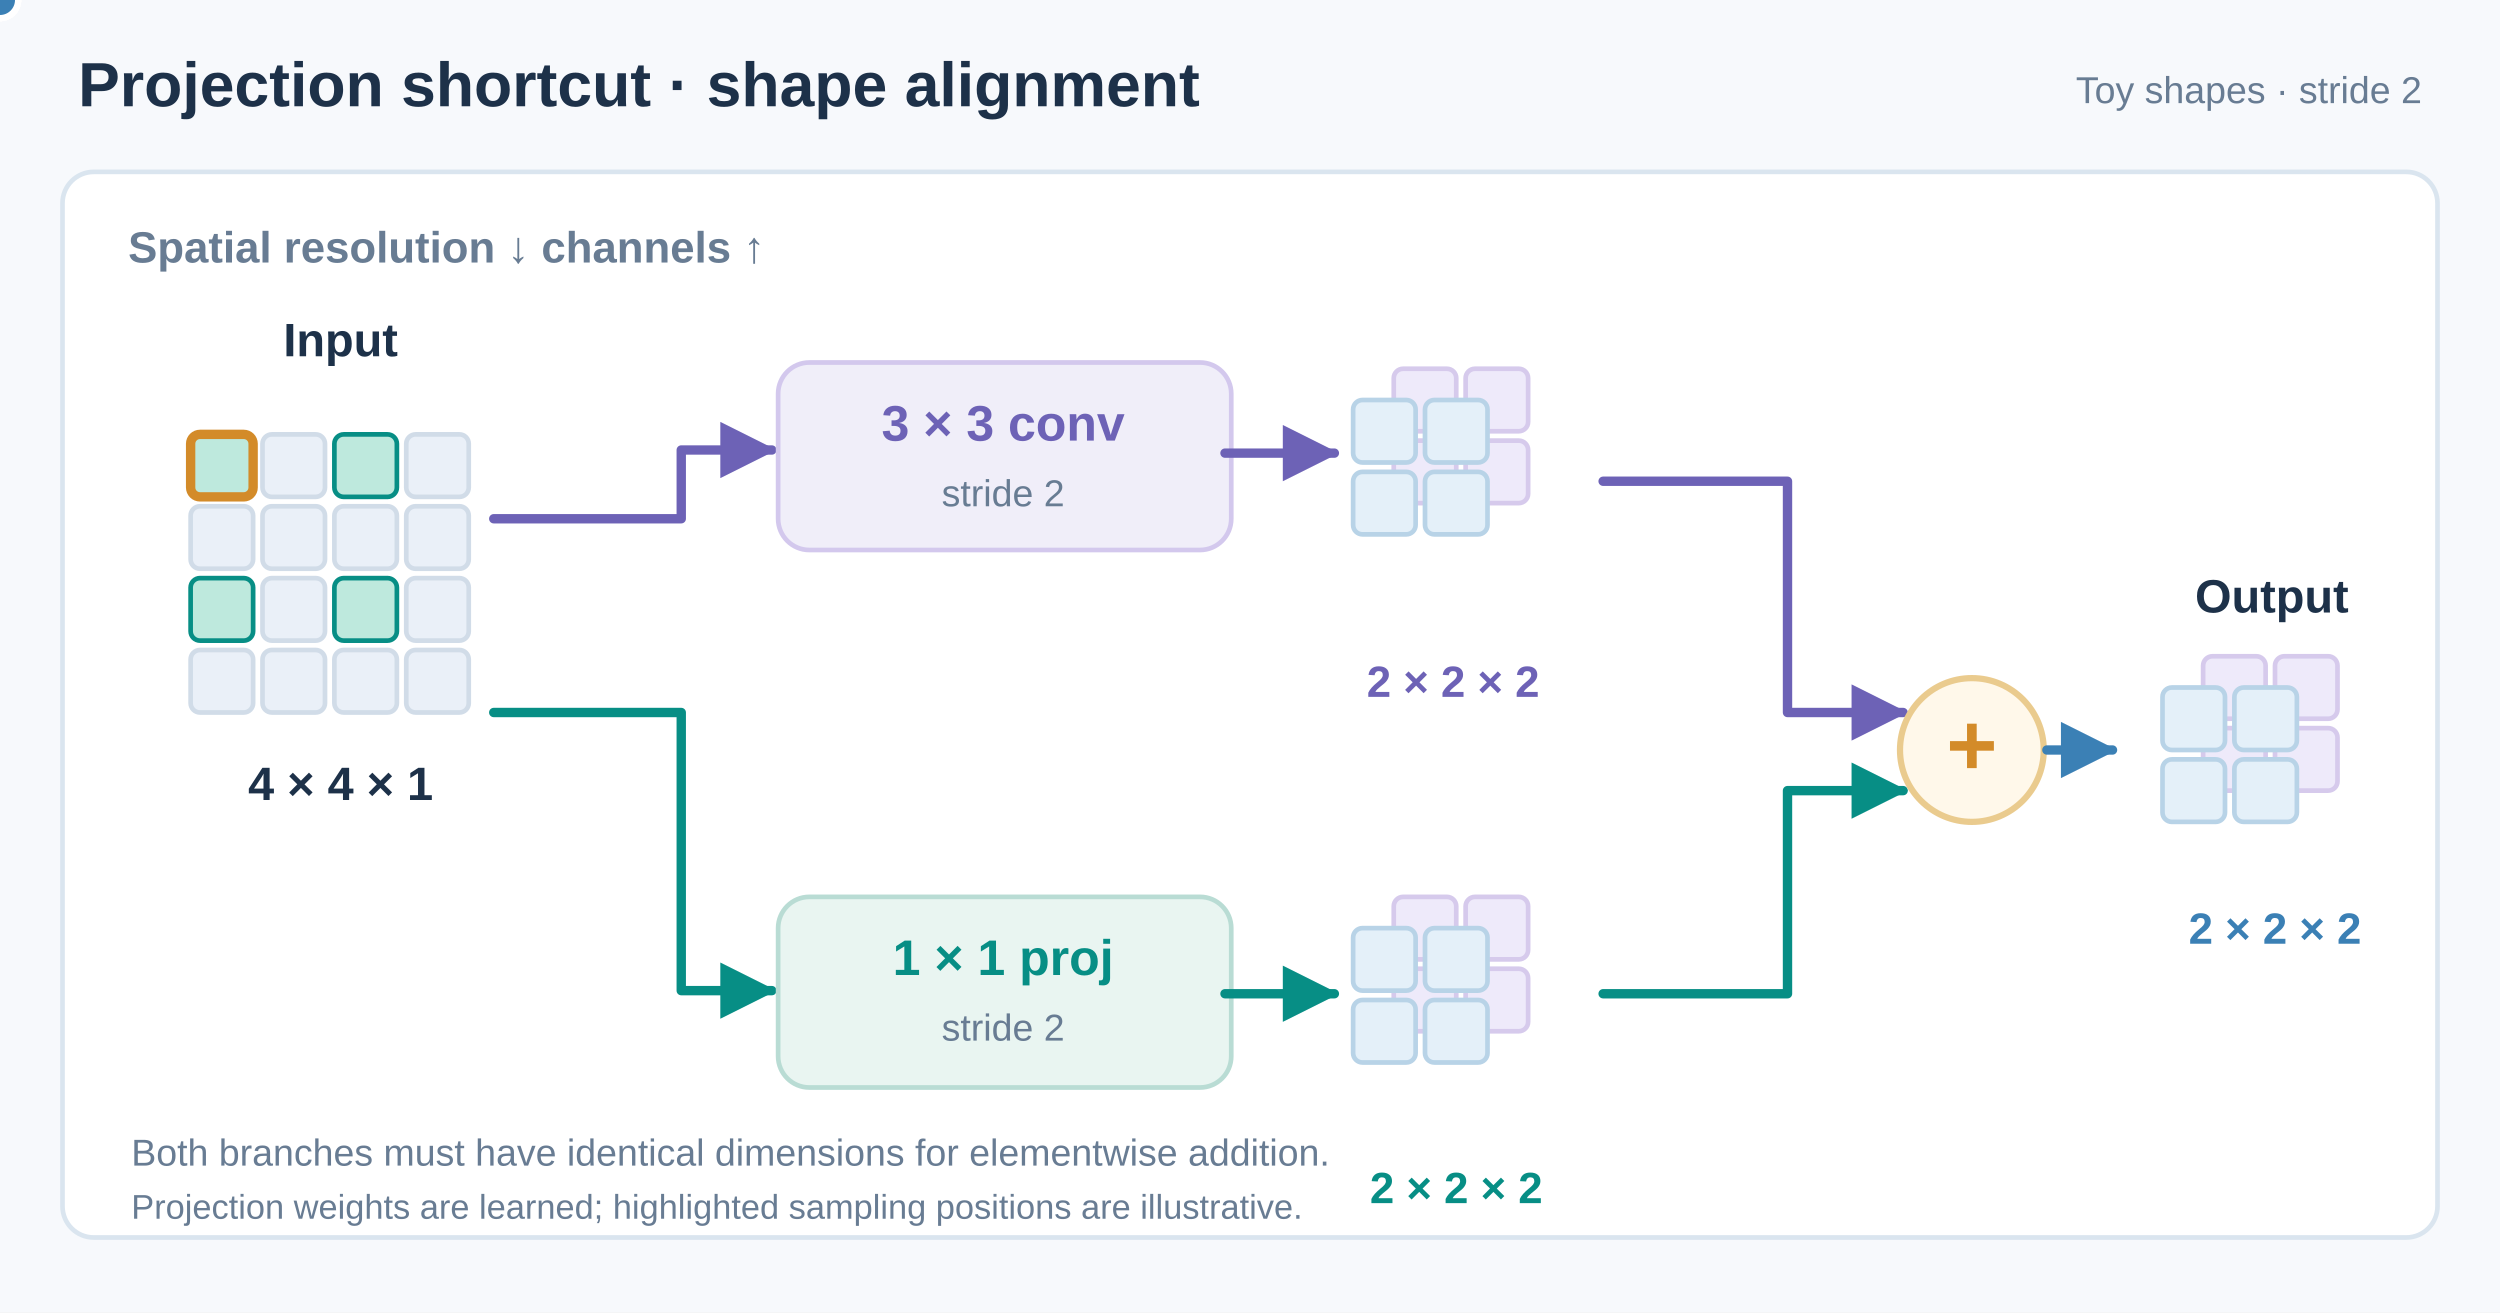
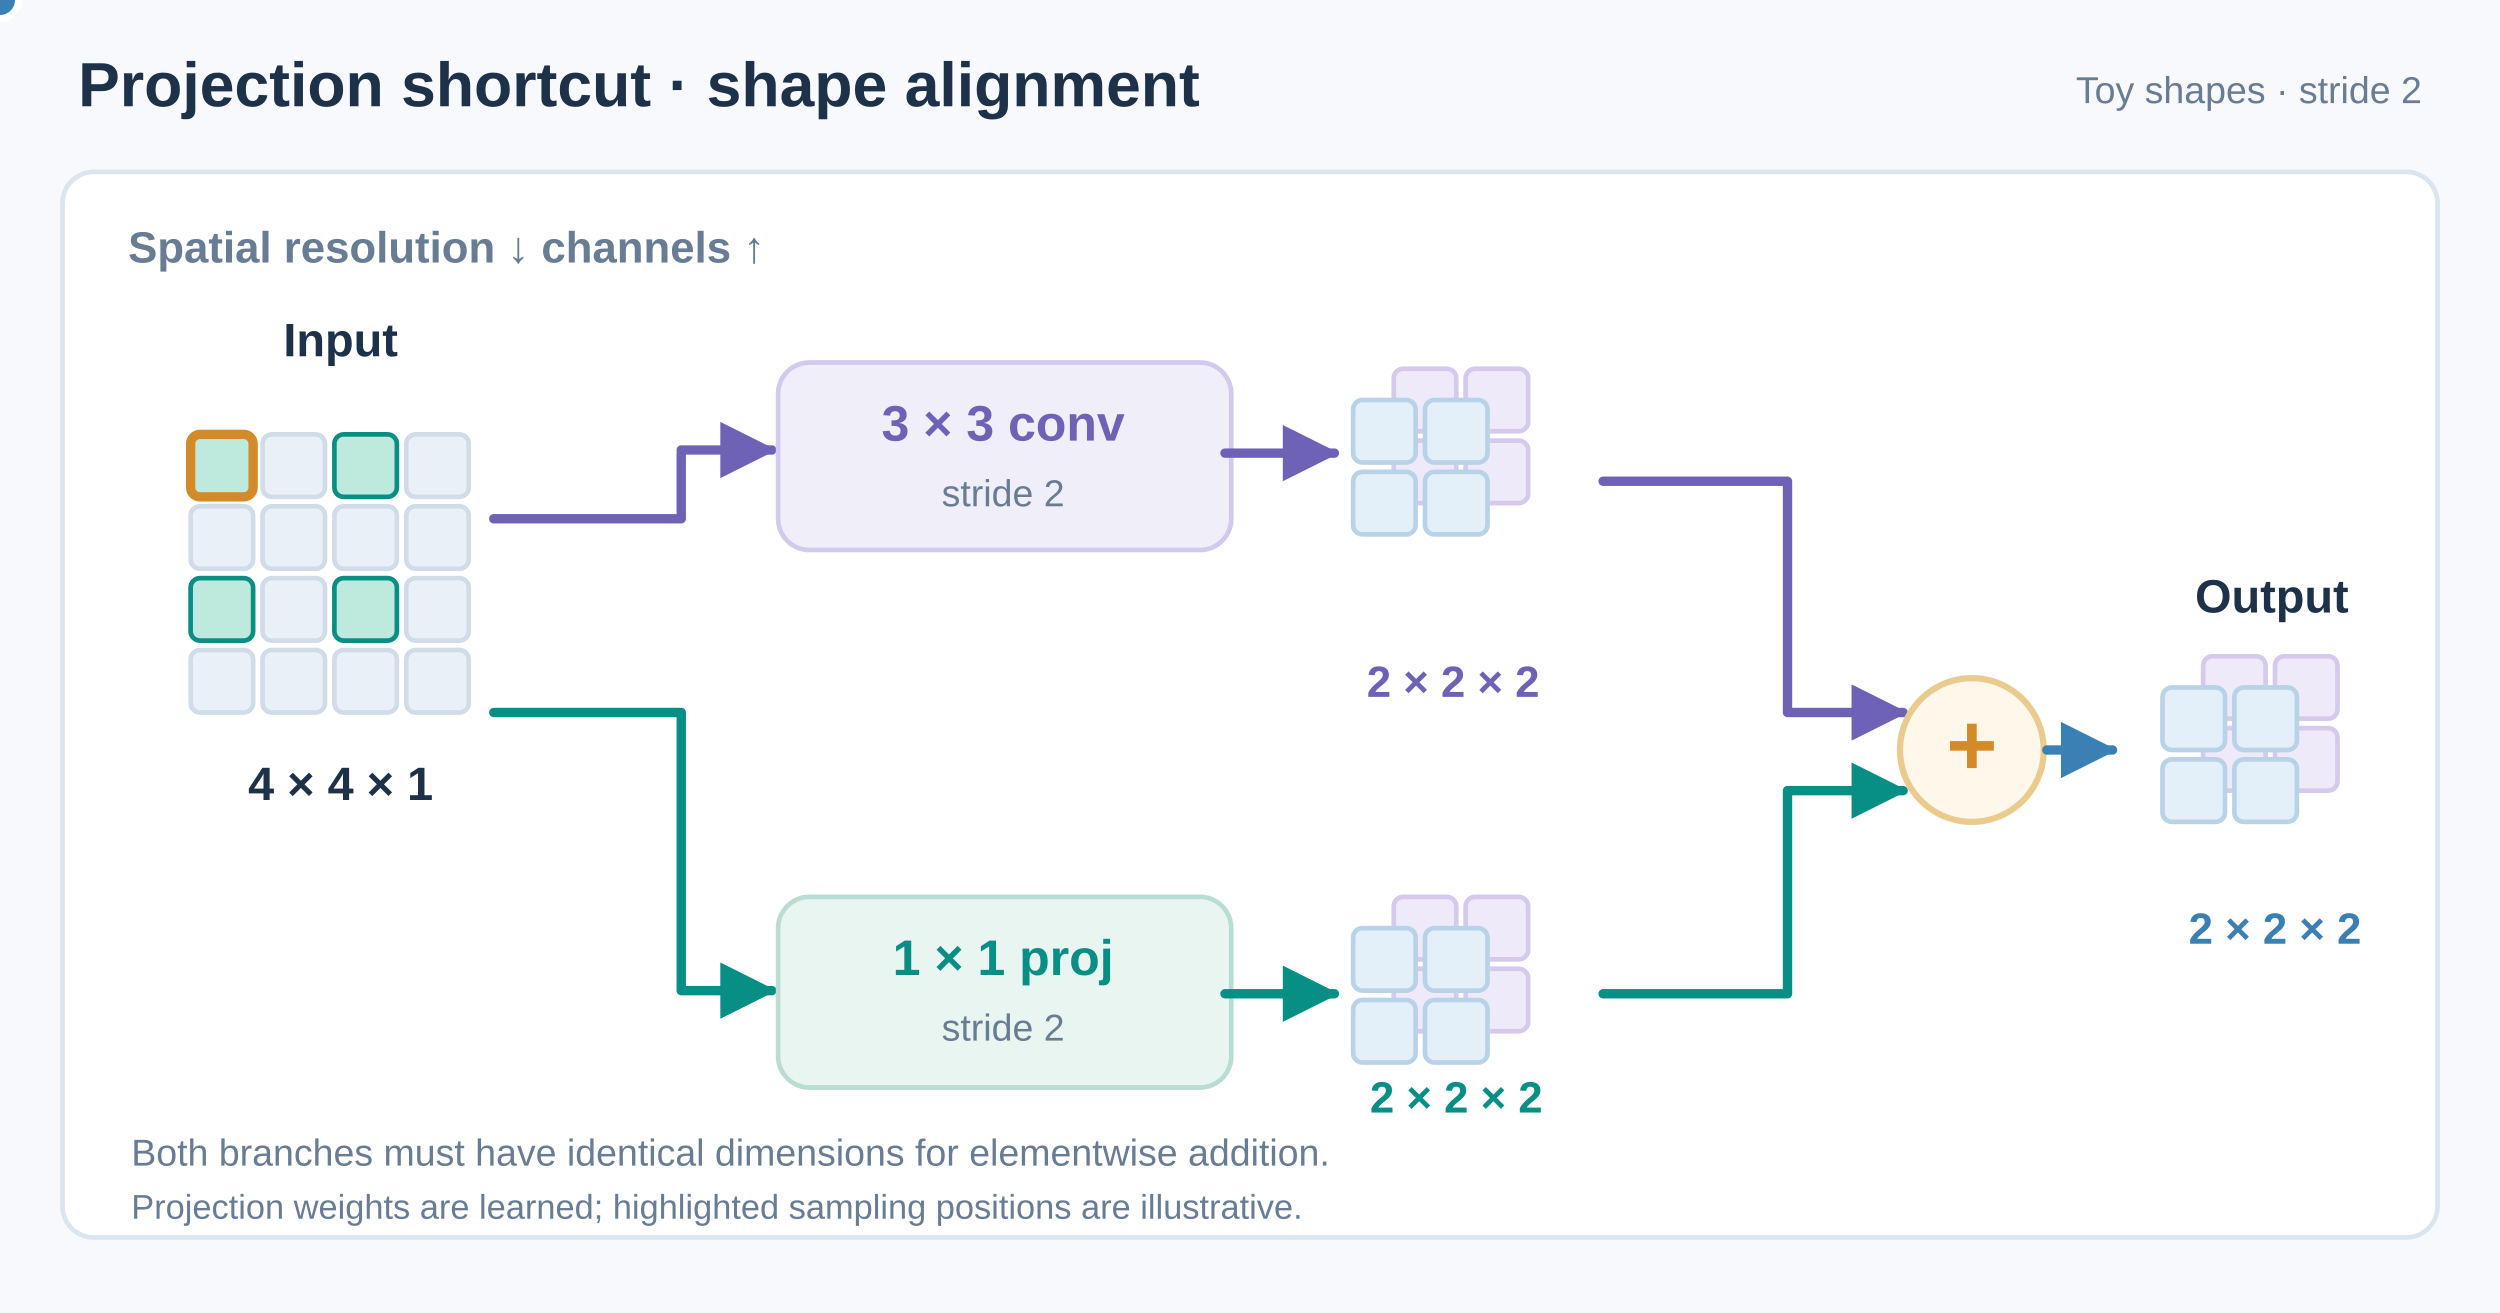
<svg xmlns="http://www.w3.org/2000/svg" viewBox="0 0 800 420" role="img" aria-labelledby="title desc">
  <rect width="800" height="420" fill="#f7f9fc" />
  <defs>
    <marker id="at" markerWidth="7" markerHeight="7" refX="5.5" refY="3" orient="auto" markerUnits="strokeWidth">
      <path d="M0 0L6 3L0 6Z" fill="#078e85" />
    </marker>
    <marker id="ap" markerWidth="7" markerHeight="7" refX="5.5" refY="3" orient="auto" markerUnits="strokeWidth">
      <path d="M0 0L6 3L0 6Z" fill="#6d62b6" />
    </marker>
    <marker id="ao" markerWidth="7" markerHeight="7" refX="5.5" refY="3" orient="auto" markerUnits="strokeWidth">
      <path d="M0 0L6 3L0 6Z" fill="#d38b29" />
    </marker>
    <marker id="ab" markerWidth="7" markerHeight="7" refX="5.5" refY="3" orient="auto" markerUnits="strokeWidth">
      <path d="M0 0L6 3L0 6Z" fill="#3b80b5" />
    </marker>
  </defs>
  <text x="25" y="34" font-family="Arial,Helvetica,sans-serif" font-size="20" fill="#1d3149" font-weight="700" text-anchor="start">Projection shortcut · shape alignment</text>
  <text x="775" y="33" font-family="Arial,Helvetica,sans-serif" font-size="12" fill="#687c93" font-weight="500" text-anchor="end">Toy shapes · stride 2</text>
  <rect x="20" y="55" width="760" height="341" rx="10" fill="#fff" stroke="#dae5ef" stroke-width="1.5" />
  <text x="41" y="84" font-family="Arial,Helvetica,sans-serif" font-size="14" fill="#687c93" font-weight="700" text-anchor="start">Spatial resolution ↓    channels ↑</text>
  <text x="109" y="114" font-family="Arial,Helvetica,sans-serif" font-size="15" fill="#1d3149" font-weight="700" text-anchor="middle">Input</text>
  <rect x="61" y="139" width="20" height="20" rx="3" fill="#bee9dd" stroke="#078e85" stroke-width="1.5" />
  <rect x="84" y="139" width="20" height="20" rx="3" fill="#eaf0f8" stroke="#d1dce8" stroke-width="1.5" />
  <rect x="107" y="139" width="20" height="20" rx="3" fill="#bee9dd" stroke="#078e85" stroke-width="1.5" />
  <rect x="130" y="139" width="20" height="20" rx="3" fill="#eaf0f8" stroke="#d1dce8" stroke-width="1.5" />
  <rect x="61" y="162" width="20" height="20" rx="3" fill="#eaf0f8" stroke="#d1dce8" stroke-width="1.5" />
  <rect x="84" y="162" width="20" height="20" rx="3" fill="#eaf0f8" stroke="#d1dce8" stroke-width="1.5" />
  <rect x="107" y="162" width="20" height="20" rx="3" fill="#eaf0f8" stroke="#d1dce8" stroke-width="1.5" />
  <rect x="130" y="162" width="20" height="20" rx="3" fill="#eaf0f8" stroke="#d1dce8" stroke-width="1.5" />
  <rect x="61" y="185" width="20" height="20" rx="3" fill="#bee9dd" stroke="#078e85" stroke-width="1.5" />
  <rect x="84" y="185" width="20" height="20" rx="3" fill="#eaf0f8" stroke="#d1dce8" stroke-width="1.5" />
  <rect x="107" y="185" width="20" height="20" rx="3" fill="#bee9dd" stroke="#078e85" stroke-width="1.5" />
  <rect x="130" y="185" width="20" height="20" rx="3" fill="#eaf0f8" stroke="#d1dce8" stroke-width="1.5" />
  <rect x="61" y="208" width="20" height="20" rx="3" fill="#eaf0f8" stroke="#d1dce8" stroke-width="1.5" />
  <rect x="84" y="208" width="20" height="20" rx="3" fill="#eaf0f8" stroke="#d1dce8" stroke-width="1.5" />
  <rect x="107" y="208" width="20" height="20" rx="3" fill="#eaf0f8" stroke="#d1dce8" stroke-width="1.5" />
  <rect x="130" y="208" width="20" height="20" rx="3" fill="#eaf0f8" stroke="#d1dce8" stroke-width="1.5" />
  <text x="109" y="256" font-family="Arial,Helvetica,sans-serif" font-size="15" fill="#1d3149" font-weight="700" text-anchor="middle">4 × 4 × 1</text>
  <path d="M158 166H218V144H247" fill="none" stroke="#6d62b6" stroke-width="3" stroke-linecap="round" stroke-linejoin="round" marker-end="url(#ap)" />
  <path d="M158 228H218V317H247" fill="none" stroke="#078e85" stroke-width="3" stroke-linecap="round" stroke-linejoin="round" marker-end="url(#at)" />
  <rect x="249" y="116" width="145" height="60" rx="10" fill="#f0eef9" stroke="#d3c8ed" stroke-width="1.5" />
  <text x="321" y="141" font-family="Arial,Helvetica,sans-serif" font-size="16" fill="#6d62b6" font-weight="700" text-anchor="middle">3 × 3 conv</text>
  <text x="321" y="162" font-family="Arial,Helvetica,sans-serif" font-size="12" fill="#687c93" font-weight="500" text-anchor="middle">stride 2</text>
  <rect x="249" y="287" width="145" height="61" rx="10" fill="#e9f5f1" stroke="#b9dcd4" stroke-width="1.5" />
  <text x="321" y="312" font-family="Arial,Helvetica,sans-serif" font-size="16" fill="#078e85" font-weight="700" text-anchor="middle">1 × 1 proj</text>
  <text x="321" y="333" font-family="Arial,Helvetica,sans-serif" font-size="12" fill="#687c93" font-weight="500" text-anchor="middle">stride 2</text>
  <path d="M392 145H427" fill="none" stroke="#6d62b6" stroke-width="3" stroke-linecap="round" stroke-linejoin="round" marker-end="url(#ap)" />
  <path d="M392 318H427" fill="none" stroke="#078e85" stroke-width="3" stroke-linecap="round" stroke-linejoin="round" marker-end="url(#at)" />
  <rect x="446" y="118" width="20" height="20" rx="3" fill="#eeeafa" stroke="#d6caec" stroke-width="1.5" />
  <rect x="469" y="118" width="20" height="20" rx="3" fill="#eeeafa" stroke="#d6caec" stroke-width="1.5" />
  <rect x="446" y="141" width="20" height="20" rx="3" fill="#eeeafa" stroke="#d6caec" stroke-width="1.5" />
  <rect x="469" y="141" width="20" height="20" rx="3" fill="#eeeafa" stroke="#d6caec" stroke-width="1.5" />
  <rect x="433" y="128" width="20" height="20" rx="3" fill="#e4f0f9" stroke="#b8d3e7" stroke-width="1.5" />
  <rect x="456" y="128" width="20" height="20" rx="3" fill="#e4f0f9" stroke="#b8d3e7" stroke-width="1.5" />
  <rect x="433" y="151" width="20" height="20" rx="3" fill="#e4f0f9" stroke="#b8d3e7" stroke-width="1.5" />
  <rect x="456" y="151" width="20" height="20" rx="3" fill="#e4f0f9" stroke="#b8d3e7" stroke-width="1.5" />
  <rect x="446" y="287" width="20" height="20" rx="3" fill="#eeeafa" stroke="#d6caec" stroke-width="1.5" />
  <rect x="469" y="287" width="20" height="20" rx="3" fill="#eeeafa" stroke="#d6caec" stroke-width="1.5" />
  <rect x="446" y="310" width="20" height="20" rx="3" fill="#eeeafa" stroke="#d6caec" stroke-width="1.5" />
  <rect x="469" y="310" width="20" height="20" rx="3" fill="#eeeafa" stroke="#d6caec" stroke-width="1.5" />
  <rect x="433" y="297" width="20" height="20" rx="3" fill="#e4f0f9" stroke="#b8d3e7" stroke-width="1.5" />
  <rect x="456" y="297" width="20" height="20" rx="3" fill="#e4f0f9" stroke="#b8d3e7" stroke-width="1.5" />
  <rect x="433" y="320" width="20" height="20" rx="3" fill="#e4f0f9" stroke="#b8d3e7" stroke-width="1.5" />
  <rect x="456" y="320" width="20" height="20" rx="3" fill="#e4f0f9" stroke="#b8d3e7" stroke-width="1.5" />
  <text x="465" y="223" font-family="Arial,Helvetica,sans-serif" font-size="14" fill="#6d62b6" font-weight="700" text-anchor="middle">2 × 2 × 2</text>
-   <text x="466" y="385" font-family="Arial,Helvetica,sans-serif" font-size="14" fill="#078e85" font-weight="700" text-anchor="middle">2 × 2 × 2</text>
+   <text x="466" y="356" font-family="Arial,Helvetica,sans-serif" font-size="14" fill="#078e85" font-weight="700" text-anchor="middle">2 × 2 × 2</text>
  <path d="M513 154H572V228H609" fill="none" stroke="#6d62b6" stroke-width="3" stroke-linecap="round" stroke-linejoin="round" marker-end="url(#ap)" />
  <path d="M513 318H572V253H609" fill="none" stroke="#078e85" stroke-width="3" stroke-linecap="round" stroke-linejoin="round" marker-end="url(#at)" />
  <circle cx="631" cy="240" r="23" fill="#fff8ea" stroke="#eacb8e" stroke-width="2" />
  <text x="631" y="248" font-family="Arial,Helvetica,sans-serif" font-size="28" fill="#d38b29" font-weight="700" text-anchor="middle">+</text>
  <path d="M655 240H676" fill="none" stroke="#3b80b5" stroke-width="3" stroke-linecap="round" stroke-linejoin="round" marker-end="url(#ab)" />
  <rect x="705" y="210" width="20" height="20" rx="3" fill="#eeeafa" stroke="#d6caec" stroke-width="1.5" />
  <rect x="728" y="210" width="20" height="20" rx="3" fill="#eeeafa" stroke="#d6caec" stroke-width="1.5" />
  <rect x="705" y="233" width="20" height="20" rx="3" fill="#eeeafa" stroke="#d6caec" stroke-width="1.5" />
  <rect x="728" y="233" width="20" height="20" rx="3" fill="#eeeafa" stroke="#d6caec" stroke-width="1.5" />
  <rect x="692" y="220" width="20" height="20" rx="3" fill="#e4f0f9" stroke="#b8d3e7" stroke-width="1.5" />
  <rect x="715" y="220" width="20" height="20" rx="3" fill="#e4f0f9" stroke="#b8d3e7" stroke-width="1.5" />
  <rect x="692" y="243" width="20" height="20" rx="3" fill="#e4f0f9" stroke="#b8d3e7" stroke-width="1.5" />
  <rect x="715" y="243" width="20" height="20" rx="3" fill="#e4f0f9" stroke="#b8d3e7" stroke-width="1.5" />
  <text x="727" y="196" font-family="Arial,Helvetica,sans-serif" font-size="15" fill="#1d3149" font-weight="700" text-anchor="middle">Output</text>
  <text x="728" y="302" font-family="Arial,Helvetica,sans-serif" font-size="14" fill="#3b80b5" font-weight="700" text-anchor="middle">2 × 2 × 2</text>
  <text x="42" y="373" font-family="Arial,Helvetica,sans-serif" font-size="12" fill="#687c93" font-weight="500" text-anchor="start">Both branches must have identical dimensions for elementwise addition.</text>
  <text x="42" y="390" font-family="Arial,Helvetica,sans-serif" font-size="11" fill="#687c93" font-weight="500" text-anchor="start">Projection weights are learned; highlighted sampling positions are illustrative.</text>
  <circle r="5.8" fill="#6d62b6" stroke="#fff" stroke-width="2">
    <animateMotion path="M158 166H218V144H247" dur="10s" begin="0s" repeatCount="indefinite" />
  </circle>
  <circle r="5.8" fill="#078e85" stroke="#fff" stroke-width="2">
    <animateMotion path="M158 228H218V317H247" dur="10s" begin="1s" repeatCount="indefinite" />
  </circle>
  <circle r="5.8" fill="#6d62b6" stroke="#fff" stroke-width="2">
    <animateMotion path="M392 145H427" dur="10s" begin="2s" repeatCount="indefinite" />
  </circle>
  <circle r="5.8" fill="#078e85" stroke="#fff" stroke-width="2">
    <animateMotion path="M392 318H427" dur="10s" begin="3s" repeatCount="indefinite" />
  </circle>
  <circle r="5.8" fill="#6d62b6" stroke="#fff" stroke-width="2">
    <animateMotion path="M513 154H572V228H609" dur="10s" begin="4s" repeatCount="indefinite" />
  </circle>
  <circle r="5.8" fill="#078e85" stroke="#fff" stroke-width="2">
    <animateMotion path="M513 318H572V253H609" dur="10s" begin="5s" repeatCount="indefinite" />
  </circle>
  <circle r="5.8" fill="#3b80b5" stroke="#fff" stroke-width="2">
    <animateMotion path="M655 240H676" dur="10s" begin="6s" repeatCount="indefinite" />
  </circle>
  <rect x="61" y="139" width="20" height="20" fill="none" rx="3" stroke="#d38b29" stroke-width="3">
    <animate attributeName="x" values="61;107;107;61;61" keyTimes="0;0.25;0.5;0.75;1" dur="10s" repeatCount="indefinite" />
    <animate attributeName="y" values="139;139;185;185;139" keyTimes="0;0.25;0.5;0.75;1" dur="10s" repeatCount="indefinite" />
  </rect>
</svg>
